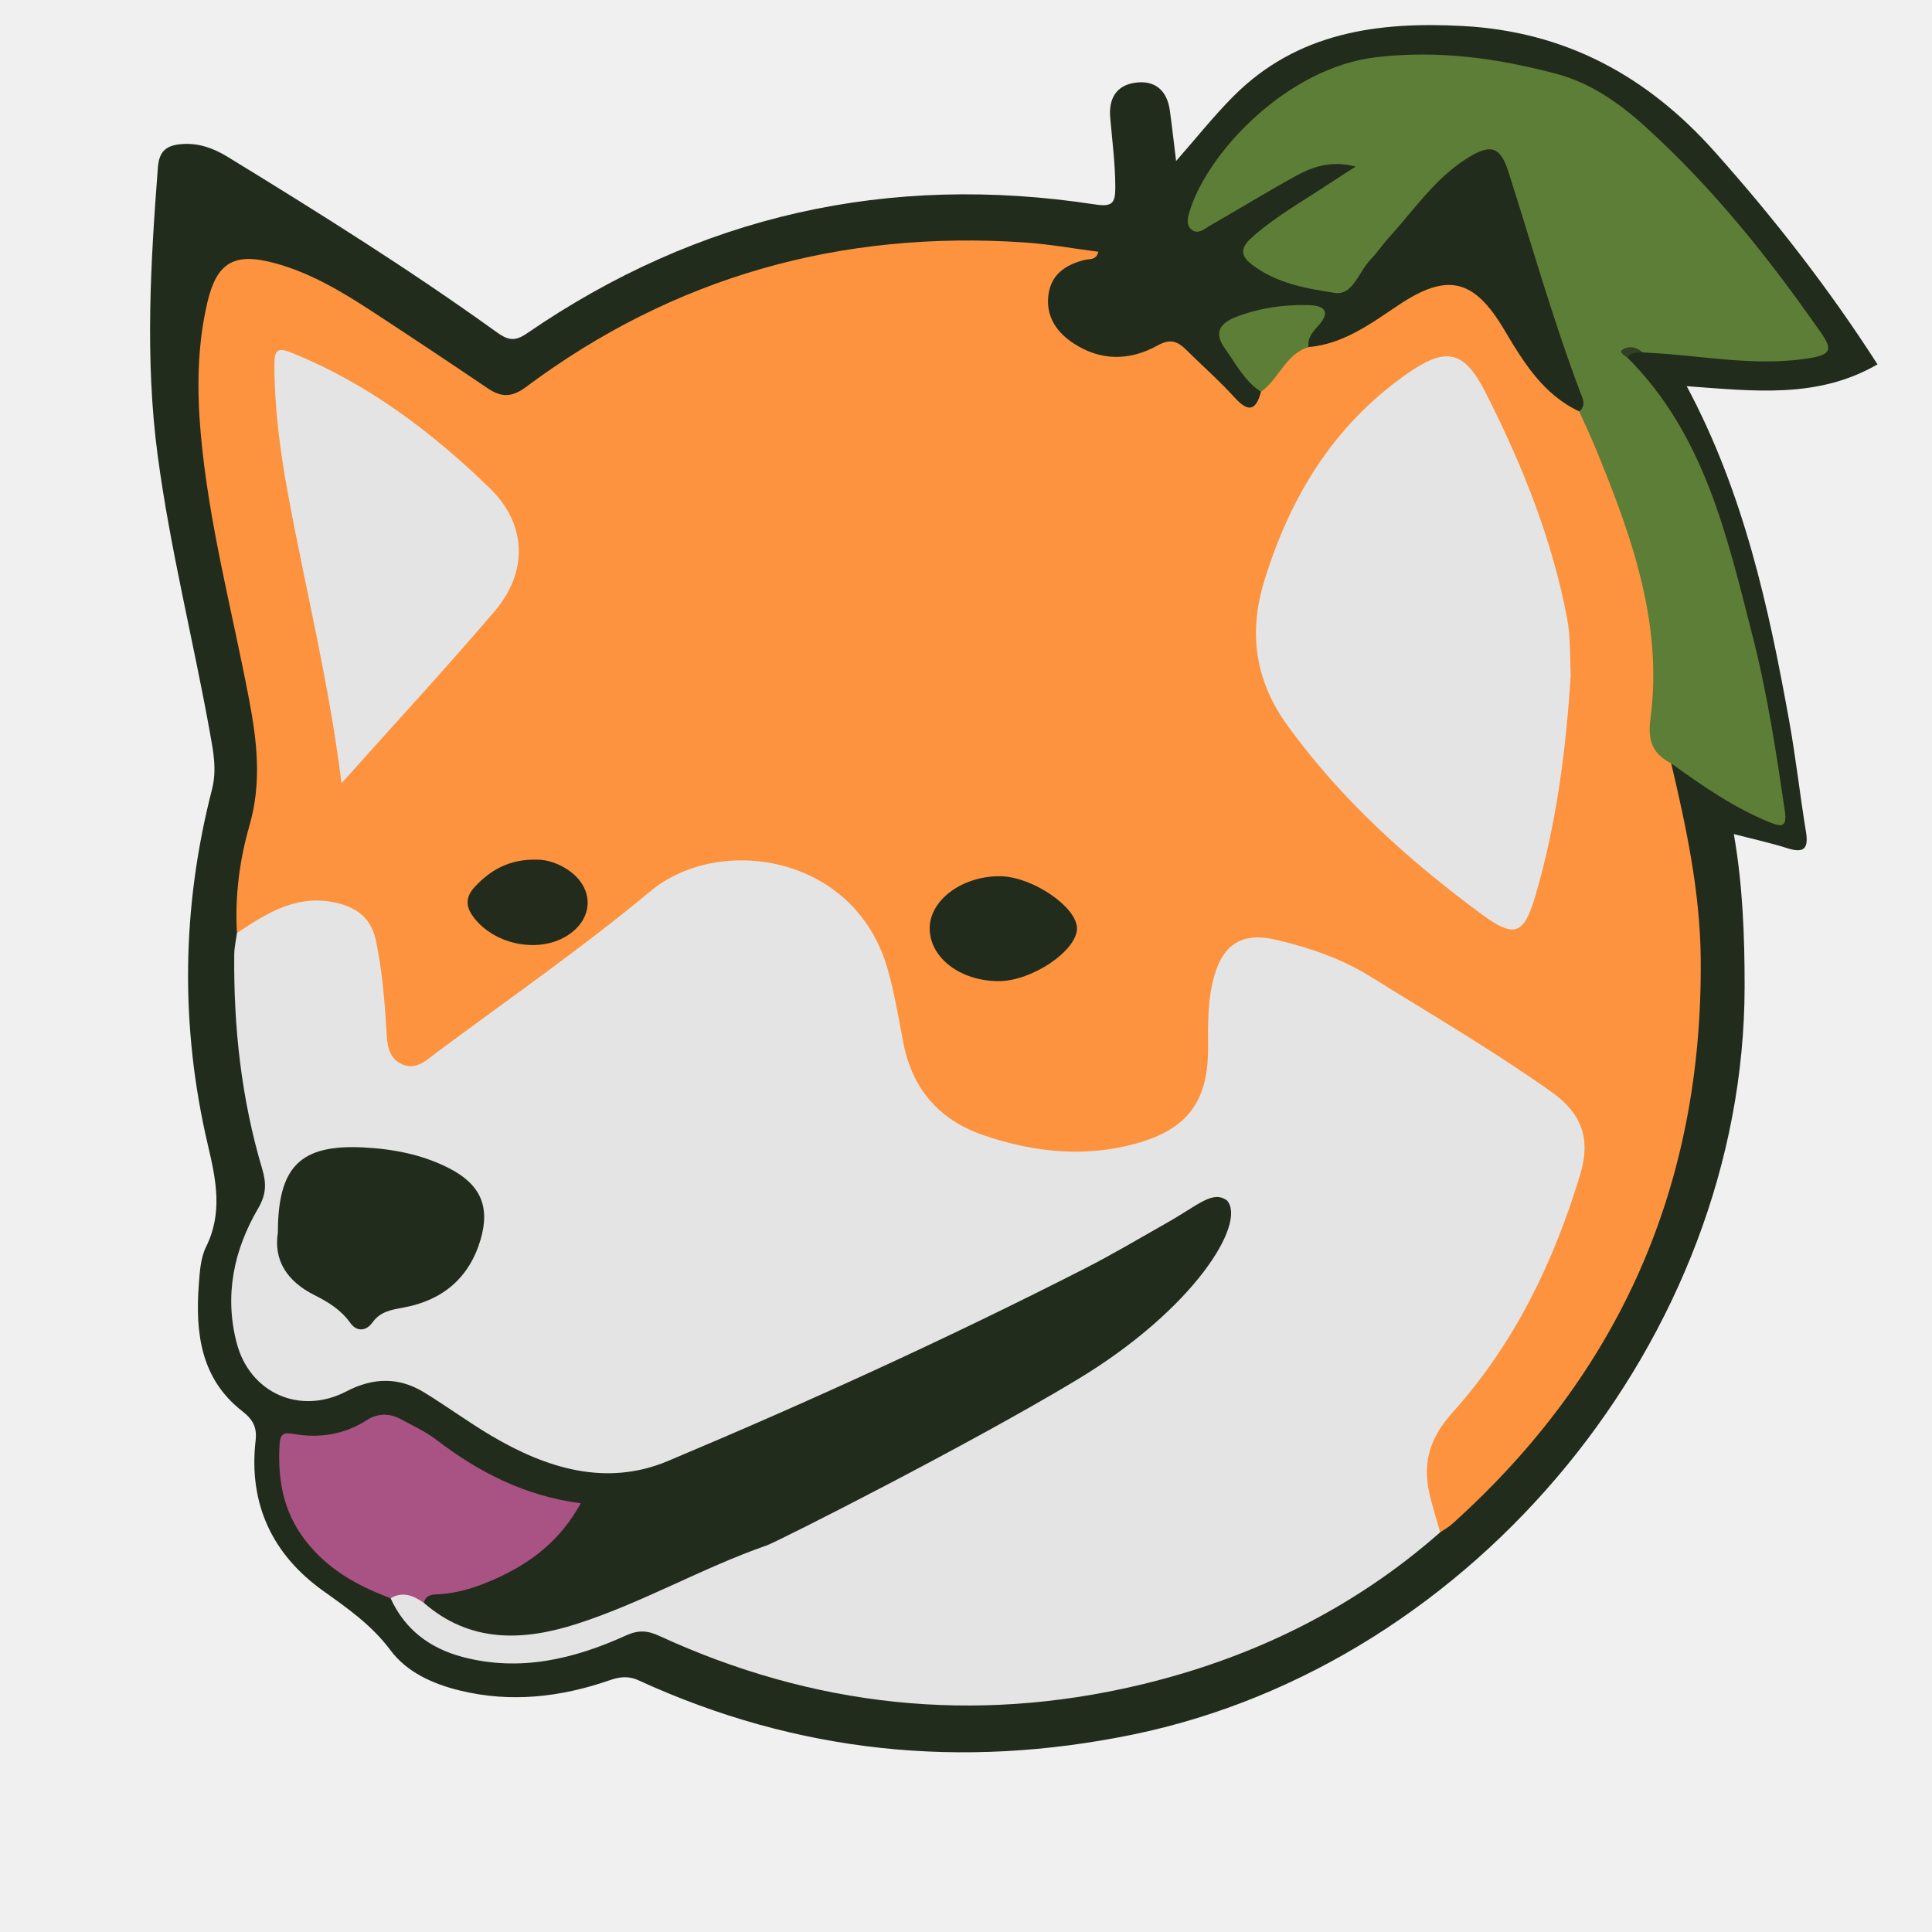
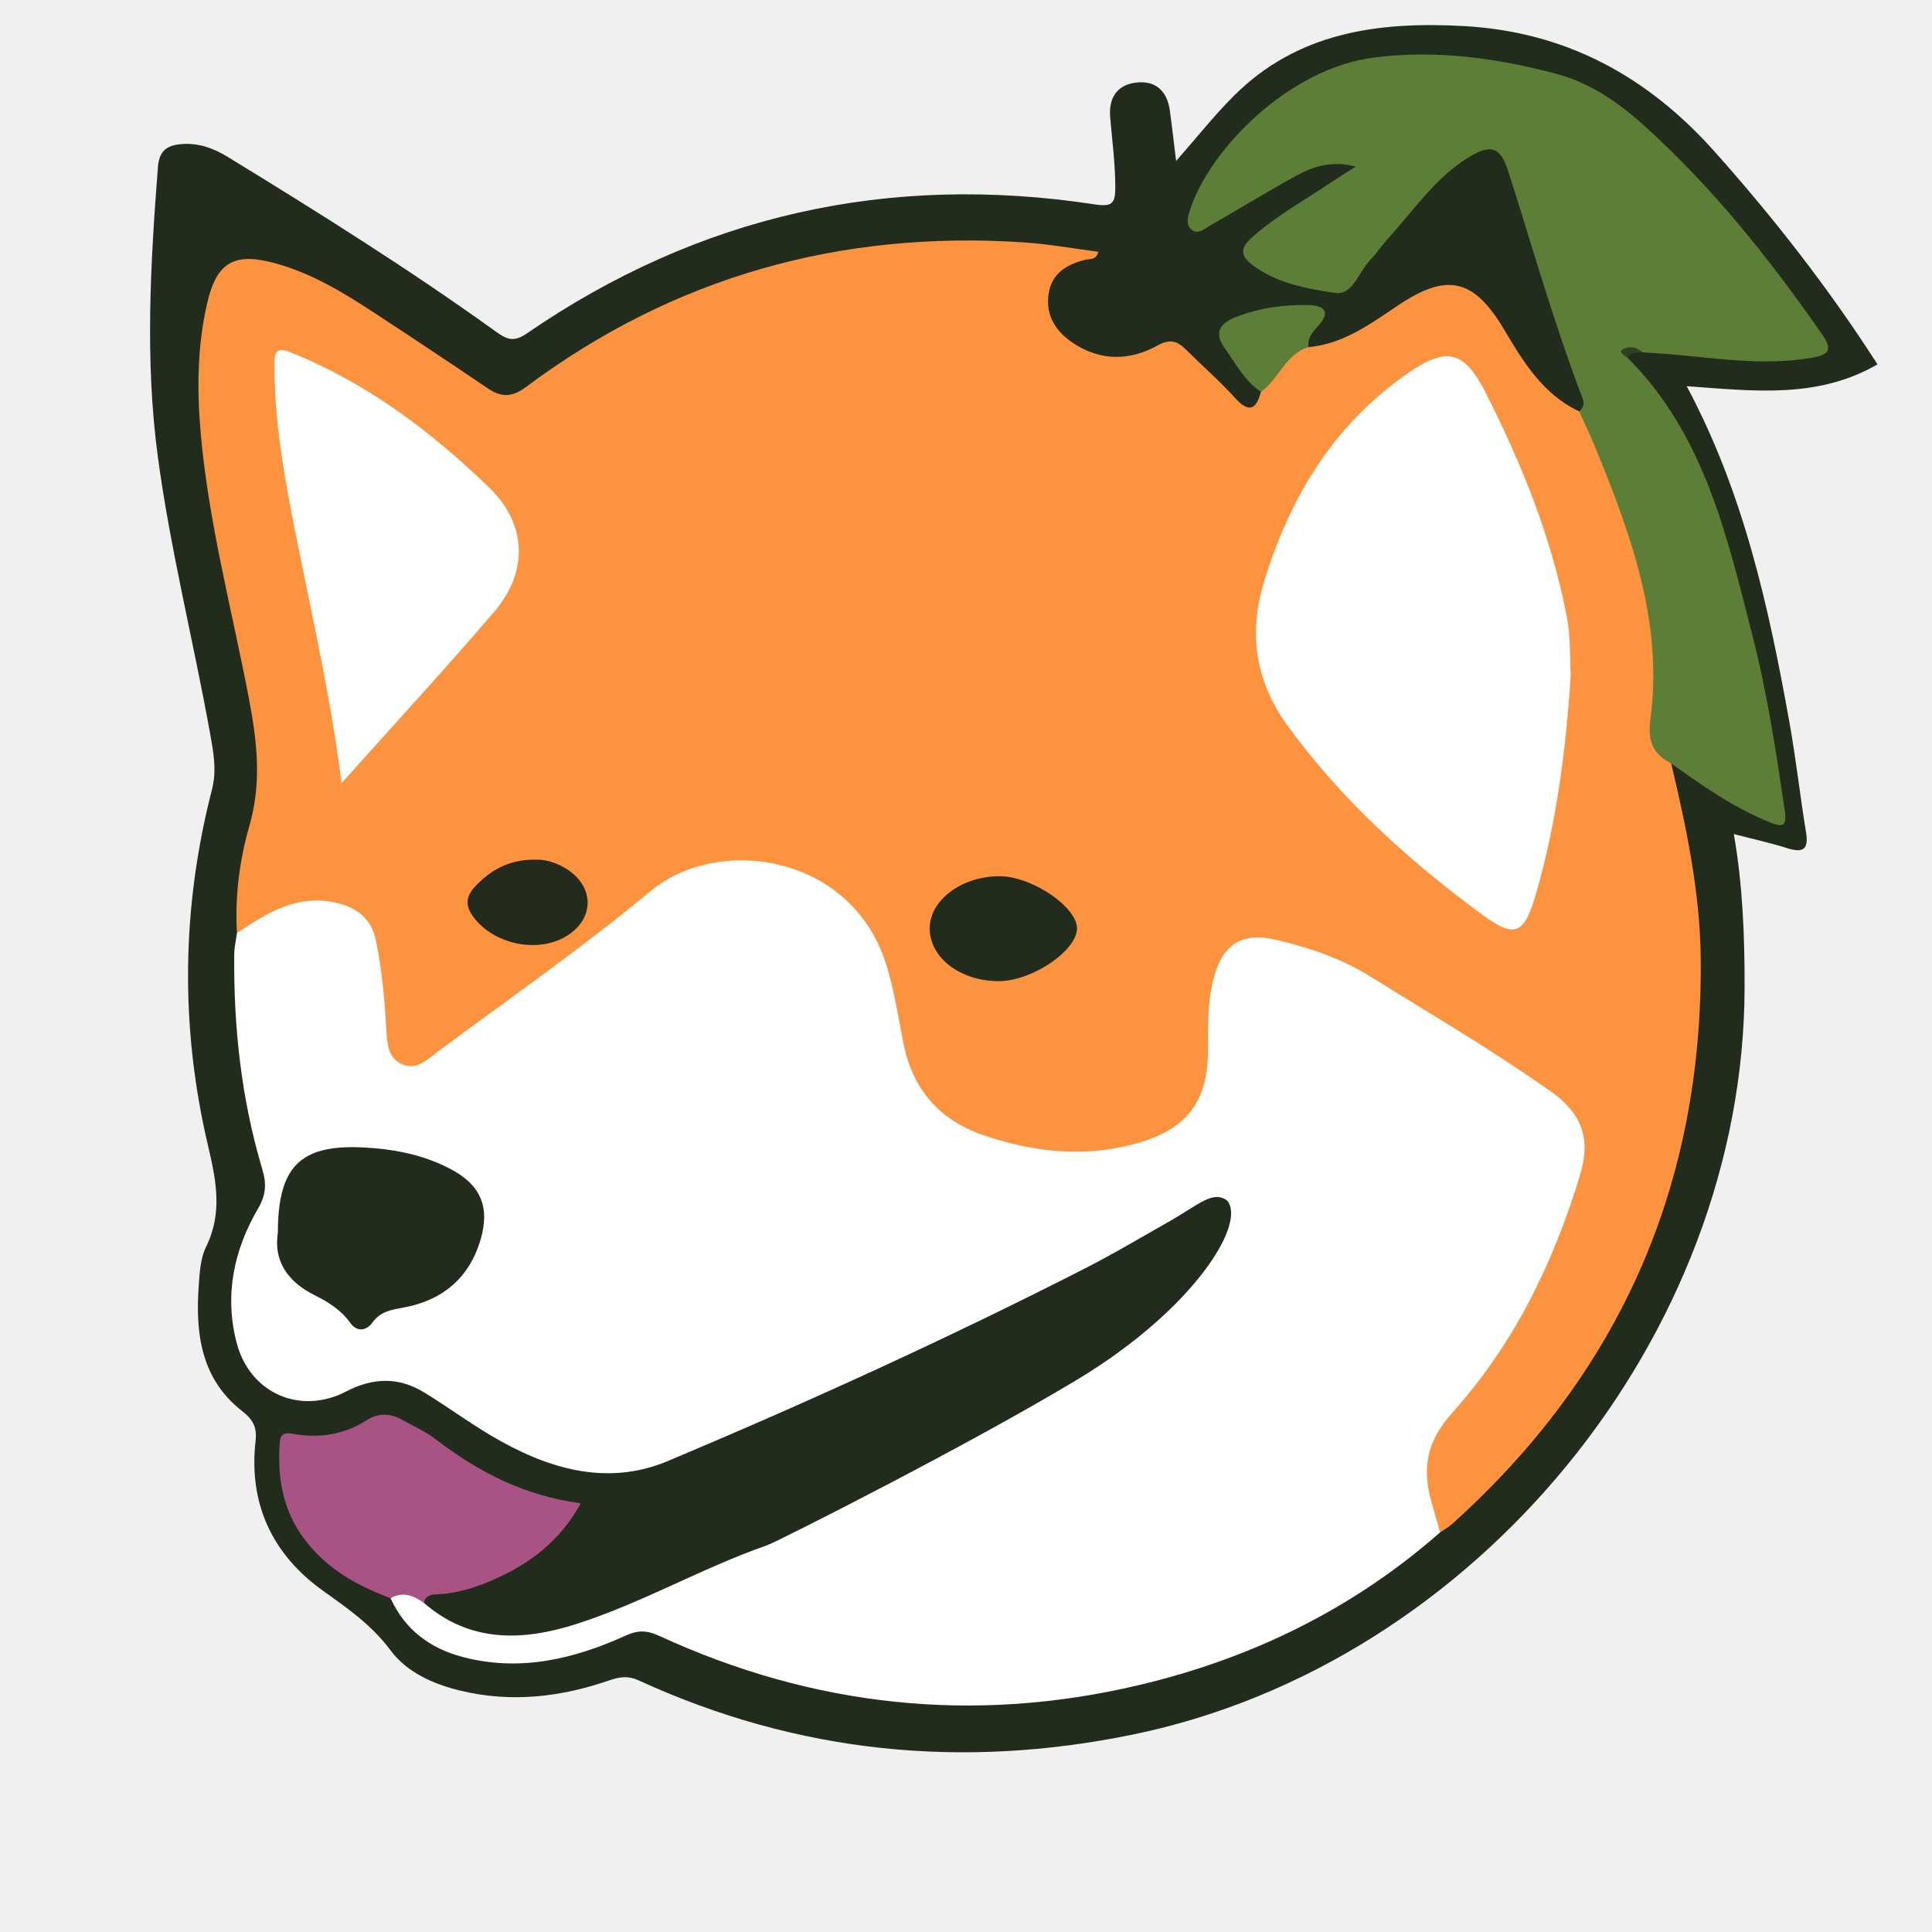
<svg xmlns="http://www.w3.org/2000/svg" version="1.1" id="Layer_1" x="0px" y="0px" width="400px" height="400px" viewBox="0 0 400 400" enable-background="new 0 0 400 400" xml:space="preserve">
  <g>
-     <path fill-rule="evenodd" clip-rule="evenodd" fill="#222C1C" d="M243.498,33.338c4.172-4.743,7.783-9.31,11.867-13.405   c13.219-13.258,29.887-15.497,47.542-14.546c21.142,1.139,38.071,10.299,52.063,25.98c12.334,13.824,23.656,28.345,33.746,44.068   c-12.452,7.223-25.784,5.494-39.501,4.521c11.799,22.061,16.987,45.71,21.271,69.611c1.35,7.528,2.188,15.146,3.427,22.695   c0.583,3.557-0.529,4.407-3.889,3.342c-3.478-1.104-7.06-1.88-11.052-2.918c1.835,10.506,2.246,21.068,2.231,31.683   c-0.097,72.286-55.761,140.173-126.664,154.752c-35.38,7.274-69.44,3.851-102.274-11.2c-2.252-1.032-4.011-0.744-6.127-0.014   c-10.087,3.48-20.365,4.664-30.875,2.111c-5.631-1.367-11.008-3.776-14.418-8.352c-3.865-5.185-8.792-8.622-13.913-12.275   c-10.537-7.518-15.506-18.017-14.013-31.125c0.317-2.785-0.539-4.363-2.797-6.127c-8.569-6.689-9.702-16.191-8.96-26.165   c0.196-2.638,0.359-5.509,1.492-7.801c3.49-7.065,2.093-13.841,0.397-21.057c-5.772-24.563-5.455-49.186,0.833-73.647   c1.047-4.074,0.286-7.866-0.416-11.768c-3.444-19.138-8.231-38.027-10.811-57.318c-2.663-19.915-1.491-39.856,0.04-59.795   c0.268-3.487,1.966-4.546,5.023-4.765c3.499-0.251,6.562,0.906,9.441,2.669c18.863,11.547,37.606,23.282,55.565,36.209   c2.259,1.626,3.698,2.159,6.333,0.347c35.628-24.494,74.929-33.26,117.604-26.729c3.548,0.542,4.259-0.164,4.251-3.521   c-0.01-4.854-0.637-9.63-1.057-14.434c-0.342-3.906,1.232-6.682,5.154-7.238c4.135-0.587,6.63,1.609,7.199,5.785   C242.66,26.191,243.026,29.483,243.498,33.338z" />
-     <path fill-rule="evenodd" clip-rule="evenodd" fill="#FD933E" d="M346.006,158.053c3.129,13.278,5.972,26.577,6.109,40.333   c0.471,46.839-16.672,85.888-51.509,117.178c-0.729,0.655-1.62,1.13-2.437,1.689c-4.638-6.372-5.514-18.532,0.461-24.674   c13.576-13.955,21.742-31.352,27.308-49.928c1.798-5.999,0.704-11.092-4.804-14.909c-14.783-10.243-29.633-20.364-45.918-28.148   c-3.622-1.731-7.448-2.925-11.378-3.717c-6.003-1.211-9.12,0.719-11.033,6.462c-1.727,5.183-1.493,10.513-1.497,15.841   c-0.01,9.729-3.791,15.813-13.136,18.812c-13.528,4.342-26.959,3.452-39.791-2.968c-7.28-3.643-10.861-10.057-12.547-17.717   c-1.181-5.361-1.767-10.841-3.621-16.068c-4.805-13.553-15.786-21.214-30.144-20.924c-5.333,0.108-10.186,1.59-14.413,4.881   c-14.856,11.565-30.104,22.603-45.255,33.772c-0.669,0.493-1.286,1.06-1.977,1.526c-6.324,4.272-11.094,2.104-11.586-5.547   c-0.332-5.162-0.789-10.31-1.669-15.38c-1.603-9.233-6.544-12.279-15.763-10.218c-2.65,0.593-4.981,1.843-7.306,3.156   c-1.563,0.884-2.995,2.218-5.04,1.661c-0.444-7.558,0.525-15.074,2.583-22.218c2.545-8.836,1.607-17.275-0.048-26.005   c-3.5-18.451-8.428-36.651-10.056-55.439c-0.78-8.998-0.681-17.975,1.377-26.819c1.935-8.308,5.507-10.461,13.803-8.251   c7.494,1.997,14.077,5.948,20.495,10.149c7.938,5.196,15.842,10.447,23.697,15.769c2.81,1.904,4.992,2.009,7.978-0.219   c30.616-22.848,65.155-32.488,103.16-29.942c5.124,0.343,10.208,1.271,15.348,1.935c-0.417,1.812-1.855,1.435-2.878,1.694   c-3.832,0.977-6.842,2.932-7.432,7.089c-0.628,4.412,1.512,7.737,5.08,10.112c5.696,3.791,11.759,3.695,17.506,0.504   c2.703-1.501,4.174-0.832,5.966,0.947c3.31,3.285,6.836,6.367,9.962,9.816c2.803,3.093,4.413,2.833,5.467-1.169   c2.24-4.198,3.858-9.06,9.857-9.255c7.283-0.647,12.938-4.907,18.687-8.739c10.038-6.69,15.538-5.438,21.81,5.125   c3.978,6.697,8.05,13.41,15.541,16.929c2.053,0.568,2.643,2.365,3.358,4.037c4.382,10.238,8.104,20.694,11.063,31.448   c2.247,8.163,2.17,16.434,1.924,24.72C343.174,149.905,343.049,154.263,346.006,158.053z" />
-     <path fill-rule="evenodd" clip-rule="evenodd" fill="#E4E4E4" d="M158.87,319.914c3.084-1.245,41.651-20.725,64.106-34.247   c24.356-14.667,35.203-32.522,31.047-37.137c-2.977-2.137-5.854,0.922-12.387,4.616c-5.641,3.19-11.215,6.517-16.984,9.459   c-28.272,14.418-57.138,27.598-86.38,39.886c-12.786,5.372-25.174,1.511-36.633-5.286c-4.712-2.795-9.146-6.058-13.82-8.922   c-5.267-3.226-10.595-3.086-16.104-0.213c-9.563,4.987-19.995,0.378-22.714-10.031c-2.576-9.862-0.595-19.24,4.427-27.821   c1.737-2.969,1.746-5.225,0.844-8.256c-4.303-14.46-5.924-29.306-5.776-44.359c0.015-1.48,0.37-2.957,0.566-4.436   c6.287-4.193,12.589-8.173,20.775-6.204c4.336,1.043,7.094,3.389,8.009,7.828c1.246,6.047,1.784,12.171,2.143,18.319   c0.167,2.864,0.247,5.936,3.337,7.266c2.921,1.257,5.073-0.979,7.136-2.513c14.829-11.026,30.057-21.584,44.249-33.384   c14.143-11.758,42.304-7.634,49.069,16.159c1.406,4.943,2.244,10.055,3.216,15.112c1.863,9.695,7.384,16.141,16.749,19.326   c10.324,3.513,20.825,4.605,31.423,1.691c10.719-2.946,14.988-8.807,14.945-19.76c-0.02-5.002-0.107-10.005,1.264-14.875   c1.912-6.785,5.955-9.17,12.793-7.565c6.846,1.606,13.551,3.88,19.473,7.563c12.572,7.821,25.365,15.3,37.481,23.869   c6.354,4.494,8.278,9.734,6.054,17.124c-5.495,18.253-13.717,35.168-26.445,49.317c-5.241,5.825-6.309,11.244-4.473,18.094   c0.604,2.248,1.273,4.478,1.912,6.716c-18.097,15.917-39.146,26.15-62.45,31.65c-34.192,8.068-67.329,4.473-99.226-10.207   c-2.478-1.141-4.34-1.246-6.895-0.086c-10.787,4.899-21.992,7.585-33.845,4.444c-6.74-1.785-11.935-5.651-14.894-12.162   c3.047-2.843,4.065-2.698,6.908,0.979c9.555,8.307,20.479,7.908,31.53,4.378C132.91,331.899,145.335,324.617,158.87,319.914" />
-     <path fill-rule="evenodd" clip-rule="evenodd" fill="#5D7E36" d="M346.006,158.053c-3.81-1.956-4.907-4.617-4.301-9.184   c2.635-19.864-3.951-38.033-11.315-55.969c-1.069-2.604-2.282-5.148-3.428-7.721c1.534-1.304,0.69-2.706,0.168-4.093   c-5.626-14.945-9.973-30.308-14.821-45.507c-1.66-5.202-3.621-5.86-8.35-2.94c-6.813,4.207-11.194,10.837-16.447,16.595   c-1.342,1.471-2.441,3.169-3.828,4.593c-2.365,2.429-3.604,7.376-7.271,6.818c-5.953-0.906-12.188-1.971-17.271-5.908   c-2.53-1.96-2.183-3.59,0.067-5.59c5.012-4.453,10.845-7.684,16.372-11.371c1.496-0.998,3.022-1.951,5.097-3.286   c-4.864-1.289-8.716-0.073-12.28,1.88c-5.979,3.273-11.784,6.862-17.707,10.239c-1.225,0.697-2.662,2.111-4.057,0.874   c-1.225-1.088-0.646-2.808-0.174-4.241c4.01-12.175,20.229-29.19,38.305-31.373c12.868-1.554,25.148,0.157,37.406,3.401   c7.079,1.873,12.982,5.992,18.324,10.816c14.031,12.675,25.75,27.343,36.528,42.816c2.284,3.278,2.229,4.494-2.231,5.23   c-9.863,1.627-19.525,0.002-29.258-0.815c-1.822-0.152-3.648-0.242-5.473-0.361c-1.313-0.415-2.865-1.509-3.116,1.096   c15.981,15.933,20.63,37.011,25.927,57.708c3.031,11.848,4.871,23.963,6.649,36.074c0.5,3.406-0.577,3.445-3.098,2.423   C358.984,167.241,352.463,162.703,346.006,158.053z" />
-     <path fill-rule="evenodd" clip-rule="evenodd" fill="#A95284" d="M87.769,331.87c-2.134-1.516-4.35-2.453-6.908-0.977   c-6.926-2.604-13.157-6.023-17.8-12.175c-4.53-6.001-5.587-12.591-5.172-19.759c0.119-2.054,0.85-2.438,2.768-2.096   c5.426,0.97,10.567,0.186,15.302-2.852c2.281-1.463,4.74-1.452,7.117-0.144c2.47,1.359,5.088,2.548,7.308,4.248   c8.72,6.678,18.202,11.582,29.851,13.127c-4.157,7.605-10.211,12.27-17.406,15.525c-3.765,1.704-7.727,3.072-11.952,3.298   C89.54,330.139,88.132,330.109,87.769,331.87z" />
-     <path fill-rule="evenodd" clip-rule="evenodd" fill="#5C7E36" d="M270.926,71.865c-4.818,1.45-6.13,6.639-9.857,9.254   c-3.439-2.24-5.227-5.852-7.516-9.048c-2.315-3.23-0.907-5.177,2.271-6.414c4.822-1.876,9.869-2.606,15.01-2.497   c3.342,0.07,4.822,1.323,2.033,4.362C271.724,68.77,270.656,70.007,270.926,71.865z" />
-     <path fill-rule="evenodd" clip-rule="evenodd" fill="#304022" d="M336.944,74.053c-0.632-0.408-1.771-1.167-1.106-1.616   c1.305-0.882,2.938-0.695,4.223,0.521C338.935,73.075,337.682,72.83,336.944,74.053z" />
-     <path fill-rule="evenodd" clip-rule="evenodd" fill="#E4E4E4" d="M325.195,139.935c-0.95,14.739-2.842,30.394-7.332,45.604   c-2.365,8.014-4.342,8.729-11.092,3.753c-15.186-11.193-29.125-23.763-40.248-39.133c-6.545-9.044-8.125-18.95-4.793-29.807   c5.334-17.37,14.229-32.11,29.318-42.784c8.199-5.799,11.986-5.236,16.505,3.663c7.546,14.862,13.753,30.233,16.886,46.717   C325.131,131.591,325.024,135.229,325.195,139.935z" />
-     <path fill-rule="evenodd" clip-rule="evenodd" fill="#E4E4E4" d="M70.713,162.153c-2.655-21.212-7.583-40.703-11.187-60.439   c-1.584-8.675-2.701-17.38-2.712-26.229c-0.004-3.178,0.771-3.585,3.657-2.415c15.685,6.356,28.923,16.354,40.907,27.977   c7.736,7.501,7.999,17.363,1.002,25.546C92.265,138.424,81.694,149.868,70.713,162.153z" />
-     <path fill-rule="evenodd" clip-rule="evenodd" fill="#222C1C" d="M206.779,203.135c-7.979-0.003-14.316-4.862-14.293-10.96   c0.021-5.711,6.417-10.604,14.065-10.759c0.332-0.007,0.666-0.007,0.998,0.011c6.633,0.366,15.354,6.434,15.427,10.729   C223.055,196.78,213.678,203.137,206.779,203.135z" />
-     <path fill-rule="evenodd" clip-rule="evenodd" fill="#232C1C" d="M111.189,177.983c1.917-0.014,4.279,0.686,6.392,2.105   c5.579,3.749,5.412,10.261-0.324,13.737c-6.141,3.722-15.525,1.563-19.54-4.397c-1.486-2.207-1.036-4.078,0.595-5.827   C101.608,180.065,105.537,177.833,111.189,177.983z" />
-     <path fill-rule="evenodd" clip-rule="evenodd" fill="#222C1C" d="M57.529,255.224c0.01-13.762,4.7-18.306,17.675-17.66   c6.176,0.308,12.202,1.45,17.796,4.317c6.409,3.285,8.544,7.857,6.485,14.813c-2.352,7.942-7.917,12.551-15.929,14.017   c-2.555,0.467-4.805,0.816-6.446,3.098c-1.346,1.871-3.301,1.908-4.586,0.089c-1.921-2.72-4.609-4.353-7.4-5.75   C59.358,265.262,56.64,260.885,57.529,255.224z" />
+     <path fill="#222C1C" d="M243.498,33.338c4.172-4.743,7.783-9.31,11.867-13.405c13.219-13.258,29.887-15.497,47.542-14.546   c21.142,1.139,38.071,10.299,52.063,25.98c12.334,13.824,23.655,28.345,33.745,44.068c-12.452,7.223-25.784,5.494-39.501,4.521   c11.799,22.061,16.987,45.71,21.271,69.611c1.35,7.528,2.188,15.146,3.427,22.695c0.583,3.557-0.529,4.407-3.89,3.342   c-3.478-1.104-7.06-1.88-11.051-2.918c1.834,10.506,2.245,21.068,2.23,31.683c-0.098,72.286-55.762,140.173-126.664,154.752   c-35.38,7.273-69.44,3.851-102.274-11.2c-2.252-1.032-4.011-0.744-6.127-0.014c-10.087,3.479-20.365,4.664-30.875,2.11   c-5.631-1.366-11.008-3.775-14.418-8.352c-3.865-5.185-8.792-8.622-13.913-12.275c-10.537-7.518-15.506-18.017-14.013-31.125   c0.317-2.785-0.539-4.363-2.797-6.127c-8.569-6.688-9.702-16.19-8.96-26.164c0.196-2.639,0.359-5.51,1.492-7.802   c3.49-7.065,2.093-13.841,0.397-21.057c-5.772-24.563-5.455-49.186,0.833-73.647c1.047-4.074,0.286-7.866-0.416-11.768   c-3.444-19.138-8.231-38.027-10.811-57.318c-2.663-19.915-1.491-39.856,0.04-59.795c0.268-3.487,1.966-4.546,5.023-4.765   c3.499-0.251,6.562,0.906,9.441,2.669c18.863,11.547,37.606,23.282,55.565,36.209c2.259,1.626,3.698,2.159,6.333,0.347   c35.628-24.494,74.929-33.26,117.604-26.729c3.548,0.542,4.259-0.164,4.251-3.521c-0.01-4.854-0.637-9.63-1.057-14.434   c-0.342-3.906,1.231-6.682,5.153-7.238c4.136-0.587,6.63,1.609,7.199,5.785C242.66,26.191,243.025,29.483,243.498,33.338z" />
+     <path fill="#FD933E" d="M346.006,158.053c3.129,13.278,5.973,26.577,6.109,40.333c0.471,46.839-16.672,85.888-51.51,117.179   c-0.729,0.654-1.619,1.13-2.437,1.688c-4.638-6.372-5.515-18.532,0.461-24.674c13.576-13.955,21.742-31.353,27.308-49.929   c1.799-5.998,0.705-11.092-4.804-14.908c-14.782-10.243-29.633-20.364-45.918-28.148c-3.622-1.731-7.448-2.925-11.378-3.717   c-6.003-1.211-9.119,0.719-11.033,6.462c-1.727,5.183-1.492,10.513-1.496,15.841c-0.011,9.729-3.791,15.813-13.137,18.812   c-13.527,4.342-26.959,3.451-39.791-2.969c-7.28-3.643-10.861-10.057-12.547-17.717c-1.181-5.361-1.767-10.841-3.621-16.068   c-4.805-13.553-15.786-21.214-30.144-20.924c-5.333,0.108-10.186,1.59-14.413,4.881c-14.856,11.565-30.104,22.603-45.255,33.772   c-0.669,0.493-1.286,1.06-1.977,1.526c-6.324,4.271-11.094,2.104-11.586-5.547c-0.332-5.162-0.789-10.311-1.669-15.38   c-1.603-9.233-6.544-12.279-15.763-10.218c-2.65,0.593-4.981,1.843-7.306,3.156c-1.563,0.884-2.995,2.218-5.04,1.661   c-0.444-7.558,0.525-15.074,2.583-22.218c2.545-8.836,1.607-17.275-0.048-26.005c-3.5-18.451-8.428-36.651-10.056-55.439   c-0.78-8.998-0.681-17.975,1.377-26.819c1.935-8.308,5.507-10.461,13.803-8.251c7.494,1.997,14.077,5.948,20.495,10.149   c7.938,5.196,15.842,10.447,23.697,15.769c2.81,1.904,4.992,2.009,7.978-0.219c30.616-22.848,65.155-32.488,103.16-29.942   c5.124,0.343,10.208,1.271,15.348,1.935c-0.416,1.812-1.854,1.435-2.877,1.694c-3.832,0.977-6.842,2.932-7.433,7.089   c-0.628,4.412,1.513,7.737,5.08,10.112c5.696,3.791,11.759,3.695,17.506,0.504c2.703-1.501,4.175-0.832,5.966,0.947   c3.311,3.285,6.836,6.367,9.963,9.816c2.803,3.093,4.412,2.833,5.467-1.169c2.24-4.198,3.857-9.06,9.856-9.255   c7.283-0.647,12.938-4.907,18.687-8.739c10.039-6.69,15.539-5.438,21.811,5.125c3.979,6.697,8.051,13.41,15.541,16.929   c2.053,0.568,2.643,2.365,3.357,4.037c4.383,10.238,8.104,20.694,11.063,31.448c2.247,8.163,2.171,16.434,1.925,24.72   C343.174,149.905,343.049,154.263,346.006,158.053z" />
+     <path fill="#FFFFFF" d="M158.87,319.914c3.084-1.245,41.651-20.725,64.106-34.247c24.355-14.667,35.203-32.522,31.047-37.138   c-2.978-2.137-5.854,0.923-12.387,4.617c-5.642,3.189-11.216,6.517-16.984,9.459c-28.272,14.418-57.138,27.598-86.38,39.886   c-12.786,5.372-25.174,1.511-36.633-5.286c-4.712-2.795-9.146-6.059-13.82-8.922c-5.267-3.227-10.595-3.086-16.104-0.213   c-9.563,4.986-19.995,0.377-22.714-10.031c-2.576-9.862-0.595-19.24,4.427-27.821c1.737-2.969,1.746-5.225,0.844-8.256   c-4.303-14.46-5.924-29.306-5.776-44.359c0.015-1.48,0.37-2.957,0.566-4.436c6.287-4.193,12.589-8.173,20.775-6.204   c4.336,1.043,7.094,3.389,8.009,7.828c1.246,6.047,1.784,12.171,2.143,18.318c0.167,2.865,0.247,5.937,3.337,7.267   c2.921,1.257,5.073-0.979,7.136-2.513c14.829-11.026,30.057-21.584,44.249-33.384c14.143-11.758,42.304-7.634,49.069,16.159   c1.406,4.943,2.244,10.056,3.216,15.112c1.863,9.695,7.384,16.141,16.749,19.326c10.323,3.513,20.825,4.605,31.423,1.691   c10.719-2.947,14.988-8.808,14.945-19.761c-0.02-5.002-0.107-10.005,1.264-14.875c1.912-6.785,5.955-9.17,12.793-7.565   c6.846,1.606,13.551,3.88,19.473,7.563c12.572,7.821,25.365,15.3,37.481,23.869c6.354,4.494,8.278,9.733,6.054,17.124   c-5.494,18.253-13.717,35.168-26.445,49.316c-5.24,5.826-6.309,11.244-4.473,18.095c0.604,2.248,1.273,4.478,1.912,6.716   c-18.097,15.917-39.146,26.15-62.449,31.65c-34.193,8.067-67.33,4.473-99.227-10.207c-2.478-1.142-4.34-1.246-6.895-0.086   c-10.787,4.898-21.992,7.585-33.845,4.443c-6.74-1.785-11.935-5.65-14.894-12.162c3.047-2.843,4.065-2.697,6.908,0.979   c9.555,8.307,20.479,7.908,31.53,4.378C132.91,331.899,145.335,324.617,158.87,319.914" />
+     <path fill="#5D7E36" d="M346.006,158.053c-3.811-1.956-4.906-4.617-4.301-9.184c2.635-19.864-3.951-38.033-11.314-55.969   c-1.07-2.604-2.283-5.148-3.429-7.721c1.534-1.304,0.69-2.706,0.168-4.093c-5.626-14.945-9.973-30.308-14.821-45.507   c-1.66-5.202-3.621-5.86-8.35-2.94c-6.812,4.207-11.193,10.837-16.447,16.595c-1.342,1.471-2.441,3.169-3.828,4.593   c-2.365,2.429-3.604,7.376-7.271,6.818c-5.953-0.906-12.188-1.971-17.271-5.908c-2.531-1.96-2.184-3.59,0.066-5.59   c5.012-4.453,10.846-7.684,16.372-11.371c1.496-0.998,3.022-1.951,5.097-3.286c-4.863-1.289-8.716-0.073-12.279,1.88   c-5.979,3.273-11.785,6.862-17.707,10.239c-1.226,0.697-2.662,2.111-4.058,0.874c-1.225-1.088-0.646-2.808-0.174-4.241   c4.01-12.175,20.229-29.19,38.306-31.373c12.867-1.554,25.147,0.157,37.405,3.401c7.079,1.873,12.981,5.992,18.324,10.816   c14.03,12.675,25.75,27.343,36.528,42.816c2.283,3.278,2.229,4.494-2.231,5.23c-9.862,1.627-19.524,0.002-29.258-0.815   c-1.822-0.152-3.647-0.242-5.474-0.361c-1.312-0.415-2.864-1.509-3.115,1.096c15.98,15.933,20.63,37.011,25.927,57.708   c3.03,11.848,4.871,23.963,6.649,36.074c0.5,3.406-0.578,3.445-3.099,2.423C358.984,167.241,352.463,162.703,346.006,158.053z" />
+     <path fill="#A95284" d="M87.769,331.87c-2.134-1.517-4.35-2.453-6.908-0.978c-6.926-2.604-13.157-6.022-17.8-12.175   c-4.53-6.001-5.587-12.591-5.172-19.759c0.119-2.054,0.85-2.438,2.768-2.096c5.426,0.97,10.567,0.186,15.302-2.852   c2.281-1.464,4.74-1.453,7.117-0.145c2.47,1.359,5.088,2.548,7.308,4.248c8.72,6.678,18.202,11.582,29.851,13.127   c-4.157,7.604-10.211,12.27-17.406,15.524c-3.765,1.704-7.727,3.072-11.952,3.299C89.54,330.139,88.132,330.109,87.769,331.87z" />
+     <path fill="#5C7E36" d="M270.926,71.865c-4.818,1.45-6.13,6.639-9.857,9.254c-3.438-2.24-5.227-5.852-7.516-9.048   c-2.314-3.23-0.906-5.177,2.271-6.414c4.822-1.876,9.869-2.606,15.01-2.497c3.342,0.07,4.822,1.323,2.033,4.362   C271.725,68.77,270.656,70.007,270.926,71.865z" />
+     <path fill="#304022" d="M336.943,74.053c-0.631-0.408-1.771-1.167-1.105-1.616c1.305-0.882,2.938-0.695,4.223,0.521   C338.936,73.075,337.682,72.83,336.943,74.053z" />
+     <path fill="#FFFFFF" d="M325.195,139.935c-0.95,14.739-2.842,30.394-7.332,45.604c-2.365,8.014-4.342,8.729-11.092,3.753   c-15.187-11.193-29.125-23.763-40.248-39.133c-6.545-9.044-8.125-18.95-4.793-29.807c5.334-17.37,14.229-32.11,29.317-42.784   c8.199-5.799,11.986-5.236,16.505,3.663c7.547,14.862,13.754,30.233,16.887,46.717   C325.131,131.591,325.023,135.229,325.195,139.935z" />
+     <path fill="#FFFFFF" d="M70.713,162.153c-2.655-21.212-7.583-40.703-11.187-60.439c-1.584-8.675-2.701-17.38-2.712-26.229   c-0.004-3.178,0.771-3.585,3.657-2.415c15.685,6.356,28.923,16.354,40.907,27.977c7.736,7.501,7.999,17.363,1.002,25.546   C92.265,138.424,81.694,149.868,70.713,162.153z" />
+     <path fill="#222C1C" d="M206.779,203.135c-7.979-0.003-14.316-4.862-14.293-10.96c0.021-5.711,6.417-10.604,14.065-10.759   c0.332-0.007,0.666-0.007,0.998,0.011c6.633,0.366,15.354,6.434,15.428,10.729C223.055,196.78,213.678,203.137,206.779,203.135z" />
+     <path fill="#232C1C" d="M111.189,177.983c1.917-0.014,4.279,0.686,6.392,2.105c5.579,3.749,5.412,10.261-0.324,13.737   c-6.141,3.722-15.525,1.563-19.54-4.397c-1.486-2.207-1.036-4.078,0.595-5.827C101.608,180.065,105.537,177.833,111.189,177.983z" />
+     <path fill="#222C1C" d="M57.529,255.225c0.01-13.763,4.7-18.307,17.675-17.66c6.176,0.308,12.202,1.449,17.796,4.316   c6.409,3.285,8.544,7.857,6.485,14.812c-2.352,7.942-7.917,12.552-15.929,14.018c-2.555,0.467-4.805,0.816-6.446,3.098   c-1.346,1.871-3.301,1.908-4.586,0.09c-1.921-2.721-4.609-4.354-7.4-5.75C59.358,265.262,56.64,260.885,57.529,255.225z" />
  </g>
</svg>
